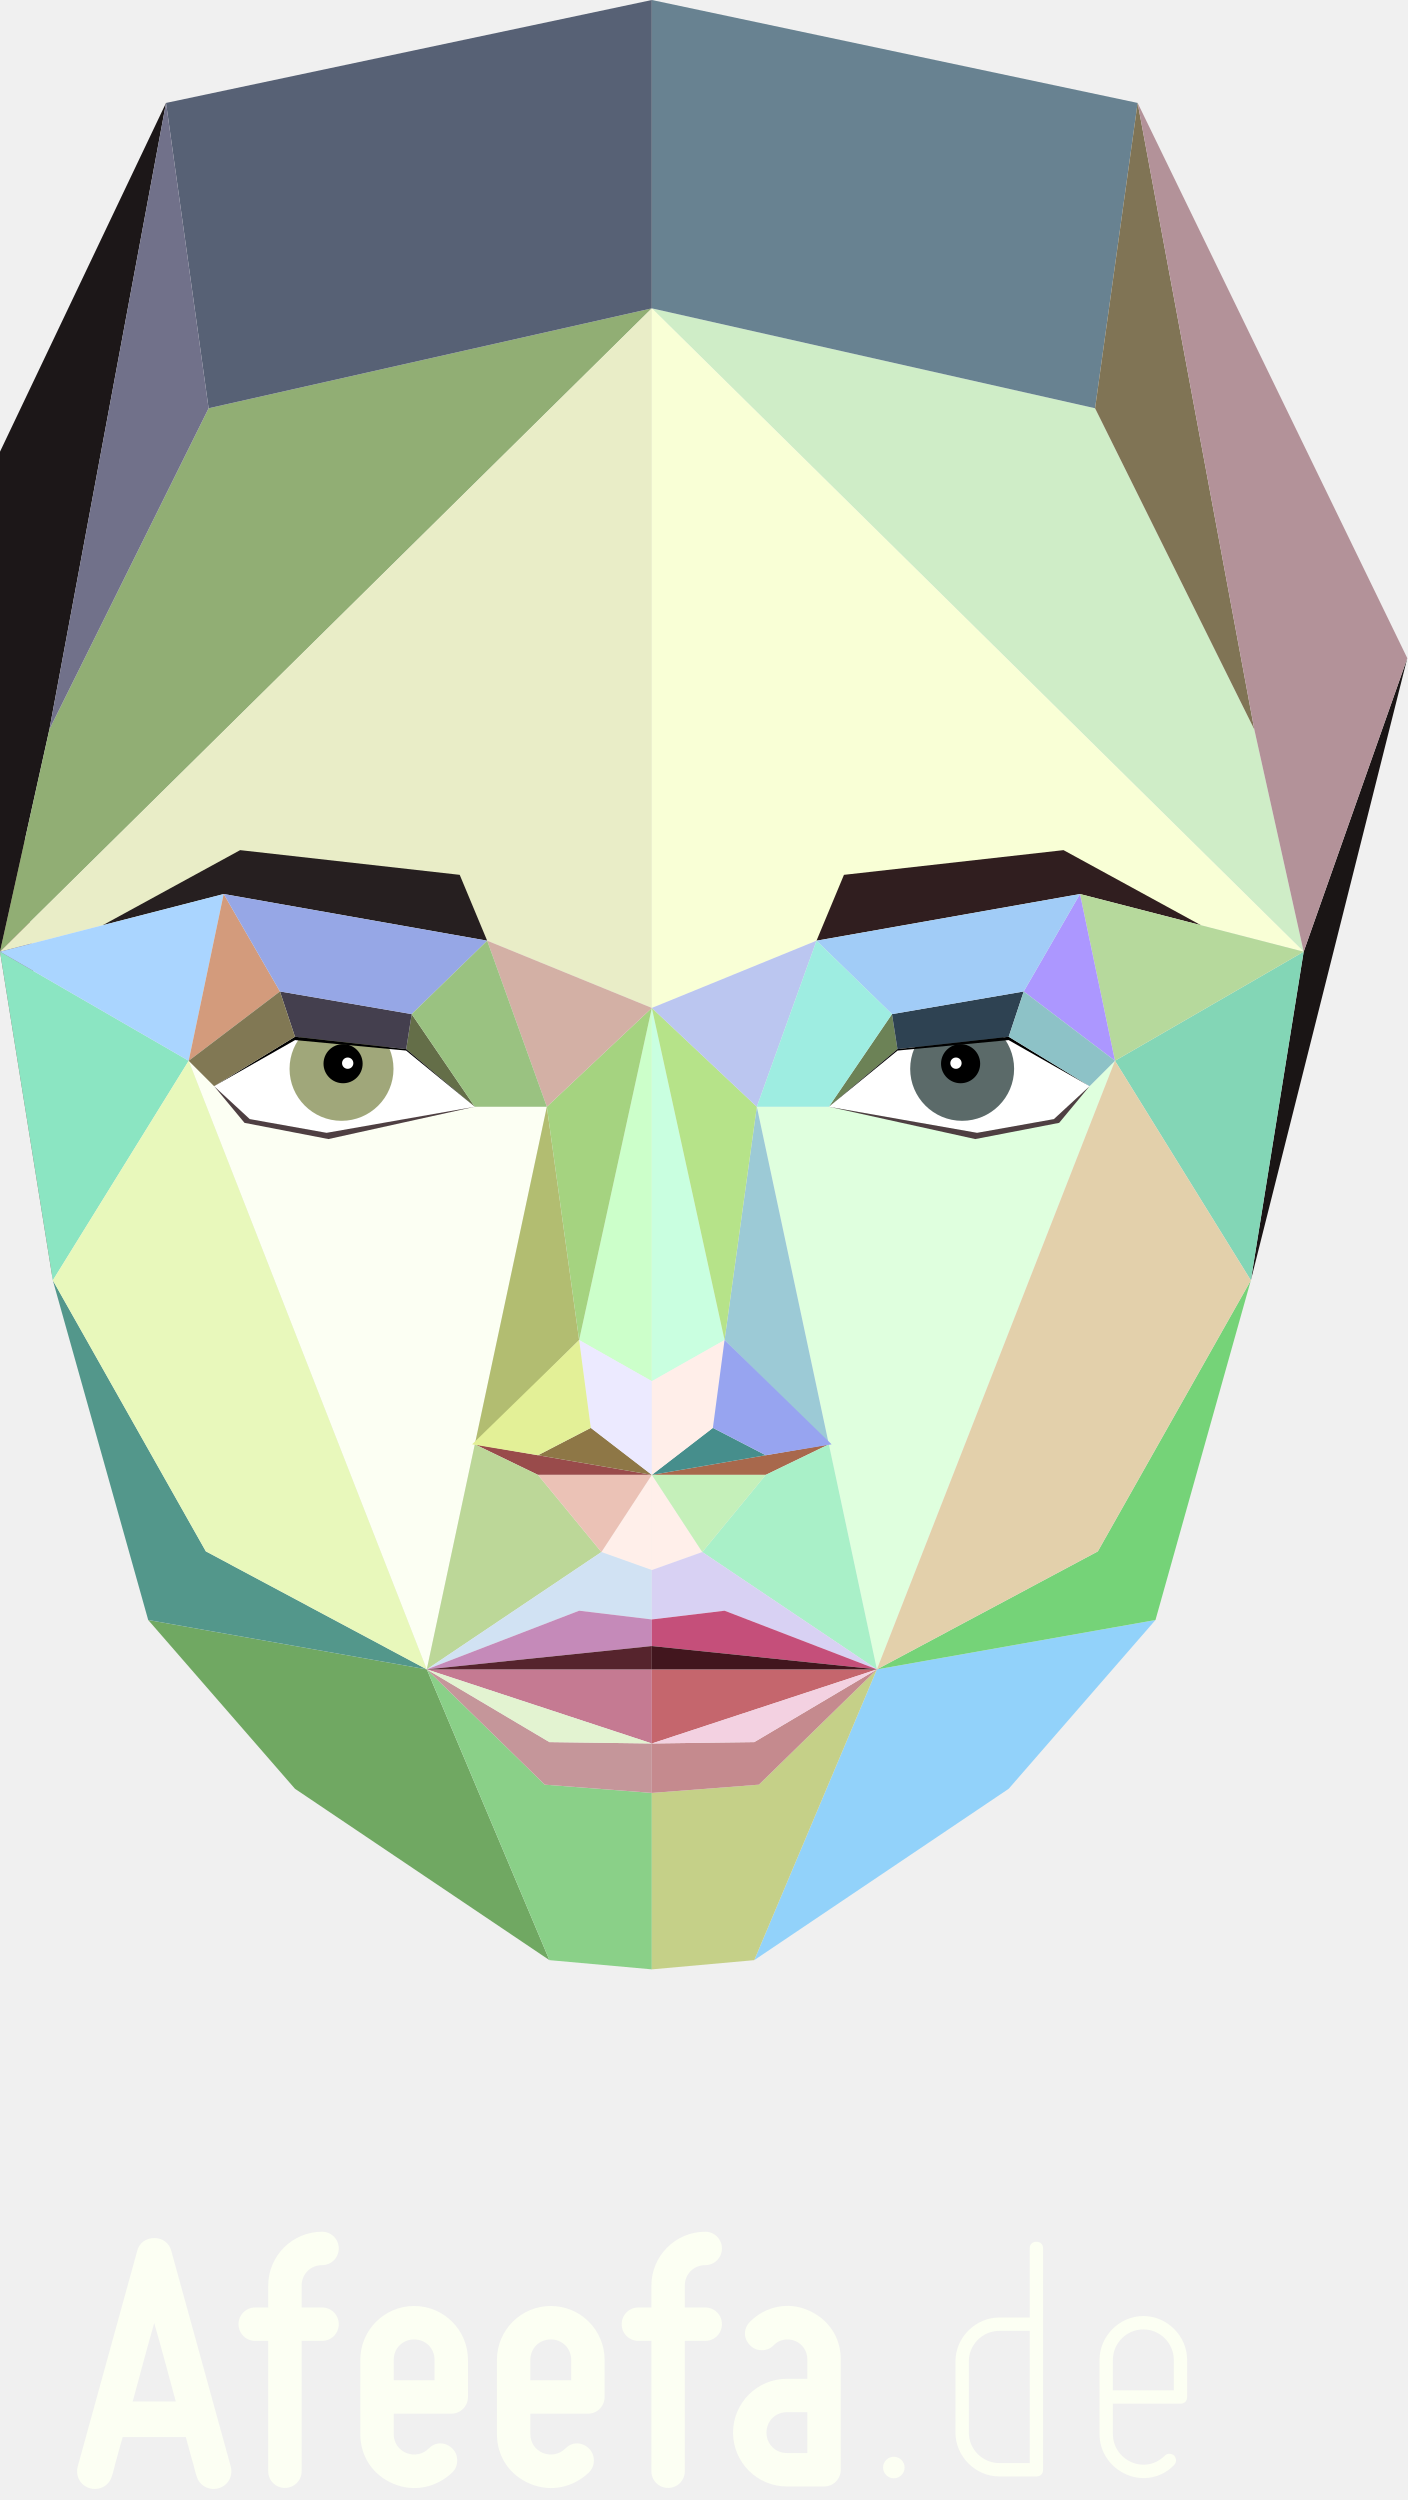
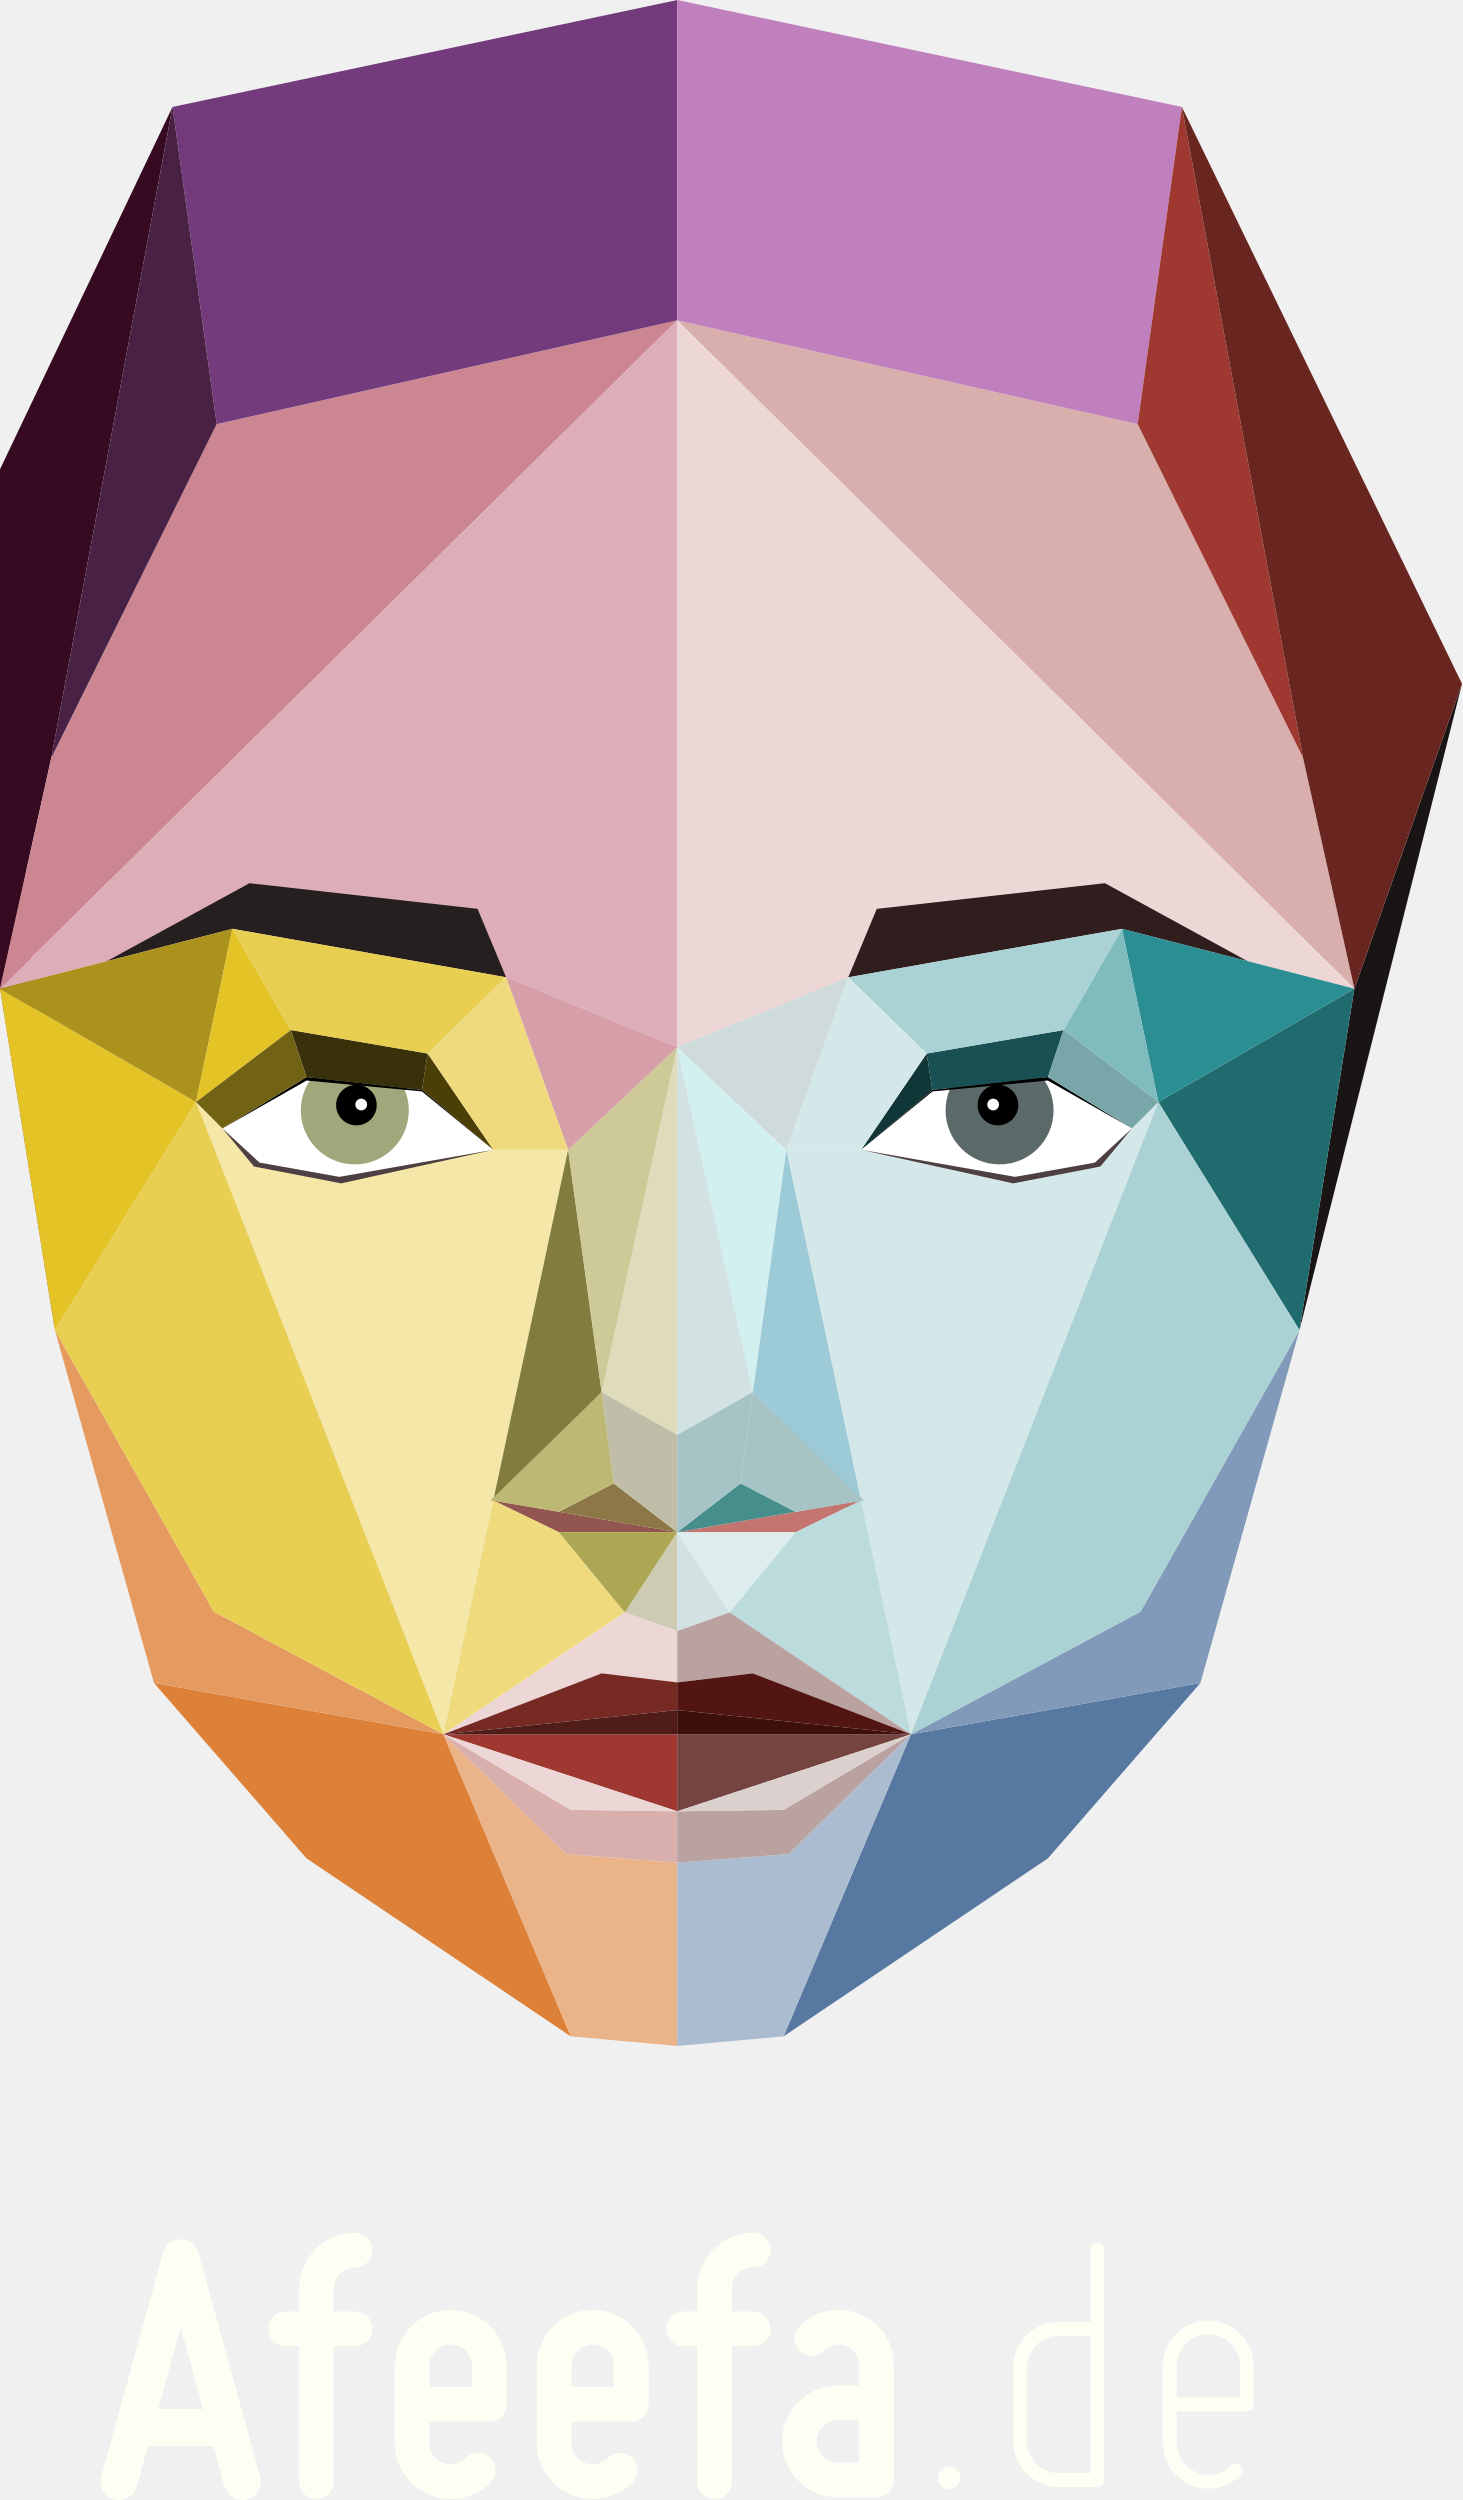
- <svg xmlns="http://www.w3.org/2000/svg" version="1.1" x="0px" y="0px" width="340px" height="604px" viewBox="0 0 340 604" enable-background="new 0 0 340 604" xml:space="preserve">
-   <g id="Ebene_2">
- </g>
-   <g id="Ebene_1">
-     <g id="Neues_Symbol_1_">
- 	</g>
-     <g id="Neues_Symbol">
- 	</g>
+ <svg xmlns="http://www.w3.org/2000/svg" version="1.1" id="Ebene_1" x="0px" y="0px" width="228.658px" height="391px" viewBox="0 0 228.658 391" enable-background="new 0 0 228.658 391" xml:space="preserve">
+   <g>
    <g>
      <g>
-         <polygon fill="#966C6C" points="12.762,309.33 0,109.131 0,229.928    " />
-         <polygon fill="#1C1718" points="0,109.131 40.113,24.866 11.933,176.214 0,229.928    " />
-         <polygon fill="#1A1515" points="302.205,309.33 340,159.009 314.966,229.928    " />
-         <polygon fill="#FCFFF3" points="114.715,267.39 132.118,267.39 103.108,403.323 45.588,256.286 51.721,262.416 60.339,270.375      78.903,273.691    " />
-         <polygon fill="#91AE74" points="157.483,74.497 50.397,98.637 11.933,176.214 0,229.928    " />
-         <polygon fill="#FFFFFF" points="114.715,267.39 98.139,253.468 71.266,250.482 51.721,262.416 60.339,270.375 78.903,273.691         " />
-         <path fill="#A0A77A" d="M95.068,258.23c0,6.935-5.62,12.562-12.558,12.562c-6.937,0-12.555-5.627-12.555-12.562     c0-6.929,5.618-12.557,12.555-12.557C89.448,245.674,95.068,251.302,95.068,258.23z" />
-         <path d="M87.612,256.99c0,2.604-2.116,4.722-4.728,4.722c-2.608,0-4.724-2.117-4.724-4.722c0-2.612,2.115-4.725,4.724-4.725     C85.496,252.266,87.612,254.378,87.612,256.99z" />
-         <path fill="#FFFFFF" d="M85.37,256.862c0,0.757-0.606,1.368-1.365,1.368c-0.757,0-1.366-0.611-1.366-1.368     c0-0.755,0.609-1.366,1.366-1.366C84.764,255.496,85.37,256.107,85.37,256.862z" />
-         <path fill="#FFFFFF" d="M129.965,270.209" />
-         <polygon fill="#646E48" points="99.464,245.01 114.715,267.39 98.139,253.468    " />
-         <polygon fill="#443F4E" points="98.139,253.468 71.266,250.482 67.634,239.539 99.464,245.01    " />
-         <polygon fill="#E9EDC7" points="157.483,74.497 157.483,243.52 117.7,227.273 54.043,215.998 0,229.928    " />
-         <polygon fill="#261F20" points="24.837,223.524 54.043,215.998 117.7,227.273 111.066,211.361 58.016,205.393    " />
-         <polygon fill="#4E3F42" points="51.721,262.416 59.073,271.282 79.345,275.199 114.715,267.39 78.903,273.691 60.339,270.375         " />
-         <polygon points="51.721,262.416 71.29,251.283 98.115,253.816 114.715,267.39 98.139,253.468 71.266,250.482    " />
-         <polygon fill="#70A862" points="35.805,391.393 71.266,432.17 132.742,473.573 103.108,403.323    " />
-         <polygon fill="#8BE5C2" points="0,229.928 12.762,309.33 45.588,256.286    " />
-         <polygon fill="#53978B" points="103.108,403.323 35.805,391.393 12.762,309.33 49.734,374.81    " />
-         <polygon fill="#8AD088" points="132.742,473.573 157.483,475.799 157.483,433.166 131.621,431.175 103.108,403.323    " />
-         <polygon fill="#E8F8BB" points="45.588,256.286 103.108,403.323 49.734,374.81 12.762,309.33    " />
-         <polygon fill="#994B4B" points="157.483,356.33 129.965,356.33 114.715,348.954    " />
-         <polygon fill="#BCD798" points="129.965,356.33 145.299,374.975 103.108,403.323 114.715,348.954    " />
-         <polygon fill="#FFEFEA" points="157.483,356.33 157.483,379.325 145.299,374.975    " />
-         <polygon fill="#EBC2B6" points="145.299,374.975 129.965,356.33 157.483,356.33    " />
-         <polygon fill="#CCFFCA" points="157.483,243.52 139.915,323.755 157.483,333.697    " />
-         <polygon fill="#C5969A" points="103.108,403.323 131.621,431.175 157.483,433.166 157.483,421.225 132.742,420.894    " />
-         <polygon fill="#C57A92" points="157.483,421.225 157.483,403.323 103.108,403.323    " />
-         <polygon fill="#E3F3D1" points="157.483,421.225 103.108,403.323 132.742,420.894    " />
-         <polygon fill="#D1E2F3" points="157.483,379.325 145.299,374.975 103.108,403.323 139.915,389.15 157.483,391.261    " />
-         <polygon fill="#C58AB9" points="157.483,397.686 103.108,403.323 139.915,389.15 157.483,391.261    " />
-         <polygon fill="#56242D" points="157.483,397.686 103.108,403.323 157.483,403.323    " />
-         <polygon fill="#AAD5FF" points="54.043,215.998 0,229.928 45.588,256.286    " />
-         <polygon fill="#D39B7C" points="45.588,256.286 67.634,239.539 54.043,215.998    " />
-         <polygon fill="#96A7E6" points="67.634,239.539 99.464,245.01 117.7,227.273 54.043,215.998    " />
-         <polygon fill="#B2BD71" points="132.118,267.39 139.915,323.755 114.715,348.954    " />
-         <polygon fill="#A5D380" points="132.118,267.39 157.483,243.52 139.915,323.755    " />
-         <polygon fill="#D3B0A5" points="157.483,243.52 117.7,227.273 132.118,267.39    " />
-         <polygon fill="#9AC281" points="114.715,267.39 132.118,267.39 117.7,227.273 99.464,245.01    " />
-         <polygon fill="#817854" points="71.266,250.482 67.634,239.539 45.588,256.286 51.721,262.416    " />
-         <polygon fill="#8E7746" points="157.483,356.33 142.732,344.975 129.965,351.584    " />
-         <polygon fill="#ECEAFF" points="139.915,323.755 142.732,344.975 157.483,356.33 157.483,333.697    " />
-         <polygon fill="#E3F097" points="139.915,323.755 142.732,344.975 129.965,351.584 114.052,348.954    " />
-         <polygon fill="#576175" points="157.483,74.497 50.397,98.637 40.113,24.866 157.483,0    " />
-         <polygon fill="#71718A" points="40.113,24.866 11.933,176.214 50.397,98.637    " />
-         <polygon fill="#DFFFDE" points="200.252,267.39 182.848,267.39 211.858,403.323 269.379,256.286 263.245,262.416      254.626,270.375 236.062,273.691    " />
-         <polygon fill="#CFEDC7" points="157.483,74.497 264.57,98.637 303.035,176.214 314.966,229.928    " />
-         <polygon fill="#FFFFFF" points="200.252,267.39 216.828,253.468 243.701,250.482 263.245,262.416 254.626,270.375      236.062,273.691    " />
-         <path fill="#5B6A69" d="M219.9,258.23c0,6.935,5.617,12.562,12.554,12.562c6.938,0,12.556-5.627,12.556-12.562     c0-6.929-5.618-12.557-12.556-12.557C225.518,245.674,219.9,251.302,219.9,258.23z" />
-         <path d="M227.354,256.99c0,2.604,2.116,4.722,4.729,4.722c2.605,0,4.723-2.117,4.723-4.722c0-2.612-2.117-4.725-4.723-4.725     C229.47,252.266,227.354,254.378,227.354,256.99z" />
-         <path fill="#FFFFFF" d="M229.597,256.862c0,0.757,0.608,1.368,1.364,1.368c0.759,0,1.366-0.611,1.366-1.368     c0-0.755-0.607-1.366-1.366-1.366C230.205,255.496,229.597,256.107,229.597,256.862z" />
-         <path fill="#FFFFFF" d="M185.004,270.209" />
-         <polygon fill="#6C8256" points="215.501,245.01 200.252,267.39 216.828,253.468    " />
-         <polygon fill="#2E4252" points="216.828,253.468 243.701,250.482 247.332,239.539 215.501,245.01    " />
-         <polygon fill="#F9FFD6" points="157.483,74.497 157.483,243.52 197.269,227.273 260.923,215.998 314.966,229.928    " />
-         <polygon fill="#301E1F" points="290.127,223.524 260.923,215.998 197.269,227.273 203.899,211.361 256.948,205.393    " />
-         <polygon fill="#4E3F42" points="263.245,262.416 255.892,271.282 235.621,275.199 200.252,267.39 236.062,273.691      254.626,270.375    " />
-         <polygon points="263.245,262.416 243.677,251.283 216.851,253.816 200.252,267.39 216.828,253.468 243.701,250.482    " />
-         <polygon fill="#92D2FA" points="279.163,391.393 243.701,432.17 182.223,473.573 211.858,403.323    " />
-         <polygon fill="#83D6B6" points="314.966,229.928 302.205,309.33 269.379,256.286    " />
-         <polygon fill="#75D378" points="211.858,403.323 279.163,391.393 302.205,309.33 265.235,374.81    " />
-         <polygon fill="#C5D088" points="182.223,473.573 157.483,475.799 157.483,433.166 183.346,431.175 211.858,403.323    " />
-         <polygon fill="#E3D0AB" points="269.379,256.286 211.858,403.323 265.235,374.81 302.205,309.33    " />
-         <polygon fill="#A8684C" points="157.483,356.33 185.004,356.33 200.252,348.954    " />
-         <polygon fill="#A9F0C8" points="185.004,356.33 169.668,374.975 211.858,403.323 200.252,348.954    " />
-         <polygon fill="#FFEFEA" points="157.483,356.33 157.483,379.325 169.668,374.975    " />
-         <polygon fill="#C5F0BA" points="169.668,374.975 185.004,356.33 157.483,356.33    " />
-         <polygon fill="#C9FFE0" points="157.483,243.52 175.052,323.755 157.483,333.697    " />
-         <polygon fill="#C58A8E" points="211.858,403.323 183.346,431.175 157.483,433.166 157.483,421.225 182.223,420.894    " />
-         <polygon fill="#C5666D" points="157.483,421.225 157.483,403.323 211.858,403.323    " />
-         <polygon fill="#F3D1E1" points="157.483,421.225 211.858,403.323 182.223,420.894    " />
-         <polygon fill="#D8D1F3" points="157.483,379.325 169.668,374.975 211.858,403.323 175.052,389.15 157.483,391.261    " />
-         <polygon fill="#C54F7A" points="157.483,397.686 211.858,403.323 175.052,389.15 157.483,391.261    " />
-         <polygon fill="#42161E" points="157.483,397.686 211.858,403.323 157.483,403.323    " />
-         <polygon fill="#B6D99C" points="260.923,215.998 314.966,229.928 269.379,256.286    " />
-         <polygon fill="#AC97FF" points="269.379,256.286 247.332,239.539 260.923,215.998    " />
-         <polygon fill="#A1CCF7" points="247.332,239.539 215.501,245.01 197.269,227.273 260.923,215.998    " />
-         <polygon fill="#9CCAD6" points="182.848,267.39 175.052,323.755 200.252,348.954    " />
-         <polygon fill="#B6E389" points="182.848,267.39 157.483,243.52 175.052,323.755    " />
-         <polygon fill="#BBC6F0" points="157.483,243.52 197.269,227.273 182.848,267.39    " />
-         <polygon fill="#9EEDE1" points="200.252,267.39 182.848,267.39 197.269,227.273 215.501,245.01    " />
-         <polygon fill="#8DC2C7" points="243.701,250.482 247.332,239.539 269.379,256.286 263.245,262.416    " />
-         <polygon fill="#468E8C" points="157.483,356.33 172.235,344.975 185.004,351.584    " />
-         <polygon fill="#FFEEE9" points="175.052,323.755 172.235,344.975 157.483,356.33 157.483,333.697    " />
-         <polygon fill="#97A4F0" points="175.052,323.755 172.235,344.975 185.004,351.584 200.915,348.954    " />
-         <polygon fill="#688291" points="157.483,74.497 264.57,98.637 274.852,24.866 157.483,0    " />
-         <polygon fill="#807455" points="274.852,24.866 303.035,176.214 264.57,98.637    " />
-         <polygon fill="#B39299" points="340,159.009 274.852,24.866 303.035,176.214 314.966,229.928    " />
+         <path fill="#FCFFF3" d="M38.7,390.896c-1.629,0.422-3.137-0.482-3.56-1.992c-0.181-0.482-0.302-1.086-0.483-1.748     c-0.301-1.146-0.783-2.717-1.267-4.586H23.134c-0.543,1.869-0.965,3.439-1.267,4.586c-0.181,0.662-0.302,1.266-0.483,1.748     c-0.422,1.51-1.93,2.414-3.559,1.992c-1.509-0.422-2.414-1.932-1.991-3.561l9.653-34.992c0.301-1.268,1.388-2.113,2.775-2.113     c1.387,0,2.474,0.846,2.775,2.113l9.652,34.992C41.113,388.965,40.208,390.475,38.7,390.896z M28.263,364.047     c-1.146,3.922-2.354,8.568-3.5,12.73h6.999C30.615,372.615,29.409,367.969,28.263,364.047z" />
+         <path fill="#FCFFF3" d="M41.956,364.229c0-1.508,1.206-2.715,2.715-2.715h2.111v-3.561c0-4.826,3.922-8.748,8.748-8.748     c1.509,0,2.715,1.207,2.715,2.715c0,1.51-1.206,2.717-2.715,2.717c-1.87,0-3.318,1.447-3.318,3.316v3.561h3.318     c1.509,0,2.715,1.207,2.715,2.715s-1.206,2.715-2.715,2.715h-3.318v21.178c0,1.508-1.206,2.715-2.715,2.715     c-1.508,0-2.715-1.207-2.715-2.715v-21.178h-2.111C43.162,366.943,41.956,365.736,41.956,364.229z" />
+         <path fill="#FCFFF3" d="M61.743,382.088v-12.066c0-4.828,3.922-8.75,8.748-8.75s8.748,3.922,8.748,8.75v6.033     c0,1.508-1.207,2.715-2.715,2.715h-9.352v3.318c0,1.387,0.784,2.533,2.051,3.076c1.268,0.482,2.655,0.242,3.621-0.725     c0.543-0.543,1.146-0.844,1.869-0.844c0.785,0,1.449,0.301,1.992,0.844s0.783,1.207,0.783,1.932s-0.24,1.387-0.783,1.93     c-2.596,2.475-6.215,3.26-9.533,1.871C63.794,388.785,61.743,385.707,61.743,382.088z M67.173,370.021v3.318h6.637v-3.318     c0-1.871-1.448-3.318-3.318-3.318C68.62,366.703,67.173,368.15,67.173,370.021z" />
+         <path fill="#FCFFF3" d="M83.943,382.088v-12.066c0-4.828,3.922-8.75,8.749-8.75c4.826,0,8.748,3.922,8.748,8.75v6.033     c0,1.508-1.207,2.715-2.715,2.715h-9.352v3.318c0,1.387,0.783,2.533,2.051,3.076c1.268,0.482,2.654,0.242,3.62-0.725     c0.543-0.543,1.146-0.844,1.87-0.844c0.784,0,1.448,0.301,1.991,0.844s0.784,1.207,0.784,1.932s-0.241,1.387-0.784,1.93     c-2.595,2.475-6.214,3.26-9.532,1.871C85.995,388.785,83.943,385.707,83.943,382.088z M89.374,370.021v3.318h6.637v-3.318     c0-1.871-1.449-3.318-3.318-3.318C90.821,366.703,89.374,368.15,89.374,370.021z" />
+         <path fill="#FCFFF3" d="M104.214,364.229c0-1.508,1.206-2.715,2.715-2.715h2.111v-3.561c0-4.826,3.922-8.748,8.748-8.748     c1.508,0,2.715,1.207,2.715,2.715c0,1.51-1.207,2.717-2.715,2.717c-1.87,0-3.318,1.447-3.318,3.316v3.561h3.318     c1.508,0,2.715,1.207,2.715,2.715s-1.207,2.715-2.715,2.715h-3.318v21.178c0,1.508-1.206,2.715-2.715,2.715     c-1.508,0-2.715-1.207-2.715-2.715v-21.178h-2.111C105.42,366.943,104.214,365.736,104.214,364.229z" />
+         <path fill="#FCFFF3" d="M134.378,369.9c0-1.268-0.783-2.475-1.99-2.957s-2.594-0.24-3.5,0.725     c-0.543,0.543-1.146,0.783-1.93,0.783c-0.725,0-1.328-0.24-1.871-0.783s-0.844-1.207-0.844-1.932c0-0.723,0.301-1.387,0.844-1.93     c2.475-2.475,6.154-3.258,9.352-1.871c3.318,1.389,5.369,4.404,5.369,7.965v17.979c0,1.51-1.205,2.715-2.715,2.715h-6.033     c-4.826,0-8.748-3.922-8.748-8.748s3.922-8.748,8.748-8.748h3.318V369.9z M127.741,381.846c0,1.871,1.449,3.318,3.318,3.318     h3.318v-6.637h-3.318C129.19,378.527,127.741,379.977,127.741,381.846z" />
      </g>
      <g>
-         <path fill="#FCFFF3" d="M52.785,601.177c-2.42,0.63-4.669-0.718-5.296-2.959c-0.27-0.719-0.444-1.618-0.715-2.599     c-0.452-1.71-1.165-4.04-1.886-6.824H29.641c-0.811,2.784-1.439,5.114-1.886,6.824c-0.268,0.98-0.451,1.88-0.72,2.599     c-0.628,2.241-2.867,3.589-5.29,2.959c-2.246-0.628-3.588-2.867-2.961-5.29l14.354-52.031c0.451-1.886,2.061-3.143,4.125-3.143     c2.062,0,3.678,1.257,4.13,3.143l14.353,52.031C56.374,598.31,55.025,600.549,52.785,601.177z M37.263,561.257     c-1.702,5.829-3.497,12.736-5.199,18.931h10.403C40.764,573.993,38.97,567.086,37.263,561.257z" />
-         <path fill="#FCFFF3" d="M57.628,561.527c0-2.248,1.793-4.041,4.032-4.041h3.144v-5.288c0-7.178,5.828-13.012,13.003-13.012     c2.246,0,4.04,1.794,4.04,4.039c0,2.239-1.794,4.034-4.04,4.034c-2.777,0-4.93,2.153-4.93,4.938v5.288h4.93     c2.246,0,4.04,1.793,4.04,4.041c0,2.238-1.794,4.033-4.04,4.033h-4.93v31.493c0,2.239-1.794,4.032-4.039,4.032     c-2.241,0-4.034-1.793-4.034-4.032v-31.493H61.66C59.421,565.561,57.628,563.766,57.628,561.527z" />
-         <path fill="#FCFFF3" d="M87.049,588.083v-17.947c0-7.176,5.828-13.01,13.004-13.01c7.182,0,13.009,5.834,13.009,13.01v8.971     c0,2.245-1.794,4.04-4.032,4.04H95.123v4.937c0,2.063,1.164,3.765,3.05,4.57c1.88,0.72,3.948,0.358,5.383-1.074     c0.805-0.807,1.7-1.257,2.782-1.257c1.164,0,2.147,0.45,2.959,1.257c0.806,0.807,1.166,1.794,1.166,2.867     c0,1.082-0.36,2.069-1.166,2.875c-3.856,3.679-9.244,4.846-14.174,2.782C90.101,598.041,87.049,593.464,87.049,588.083z      M95.123,570.136v4.938h9.866v-4.938c0-2.781-2.155-4.93-4.937-4.93C97.275,565.206,95.123,567.354,95.123,570.136z" />
-         <path fill="#FCFFF3" d="M120.059,588.083v-17.947c0-7.176,5.827-13.01,13.01-13.01c7.178,0,13.003,5.834,13.003,13.01v8.971     c0,2.245-1.793,4.04-4.032,4.04h-13.907v4.937c0,2.063,1.165,3.765,3.052,4.57c1.885,0.72,3.948,0.358,5.381-1.074     c0.806-0.807,1.703-1.257,2.784-1.257c1.164,0,2.152,0.45,2.958,1.257c0.804,0.807,1.166,1.794,1.166,2.867     c0,1.082-0.362,2.069-1.166,2.875c-3.854,3.679-9.238,4.846-14.175,2.782C123.108,598.041,120.059,593.464,120.059,588.083z      M128.132,570.136v4.938H138v-4.938c0-2.781-2.155-4.93-4.932-4.93C130.286,565.206,128.132,567.354,128.132,570.136z" />
-         <path fill="#FCFFF3" d="M150.2,561.527c0-2.248,1.793-4.041,4.032-4.041h3.146v-5.288c0-7.178,5.827-13.012,13.009-13.012     c2.238,0,4.032,1.794,4.032,4.039c0,2.239-1.794,4.034-4.032,4.034c-2.785,0-4.937,2.153-4.937,4.938v5.288h4.937     c2.238,0,4.032,1.793,4.032,4.041c0,2.238-1.794,4.033-4.032,4.033h-4.937v31.493c0,2.239-1.795,4.032-4.04,4.032     c-2.239,0-4.032-1.793-4.032-4.032v-31.493h-3.146C151.993,565.561,150.2,563.766,150.2,561.527z" />
-         <path fill="#FCFFF3" d="M195.048,569.96c0-1.886-1.165-3.681-2.96-4.399c-1.793-0.713-3.856-0.354-5.198,1.08     c-0.811,0.804-1.708,1.165-2.875,1.165c-1.074,0-1.971-0.361-2.782-1.165c-0.806-0.807-1.251-1.793-1.251-2.875     c0-1.073,0.445-2.063,1.251-2.867c3.679-3.681,9.153-4.846,13.906-2.784c4.938,2.064,7.988,6.549,7.988,11.846v26.732     c0,2.239-1.794,4.04-4.039,4.04h-8.97c-7.178,0-13.011-5.834-13.011-13.009c0-7.178,5.833-13.01,13.011-13.01h4.93V569.96z      M185.182,587.724c0,2.774,2.152,4.93,4.937,4.93h4.93v-9.868h-4.93C187.334,582.785,185.182,584.94,185.182,587.724z" />
-         <path fill="#FCFFF3" d="M215.951,593.551c1.434,0,2.6,1.17,2.6,2.604c0,1.436-1.166,2.601-2.6,2.601     c-1.435,0-2.6-1.165-2.6-2.601C213.352,594.721,214.517,593.551,215.951,593.551z" />
-         <path fill="#FCFFF3" d="M230.838,587.724v-17.228c0-5.742,4.843-10.587,10.586-10.587h7.358v-16.684     c0-0.987,0.63-1.616,1.612-1.616c0.988,0,1.616,0.629,1.616,1.616v53.467c0,0.988-0.628,1.617-1.616,1.617h-8.971     C235.681,598.31,230.838,593.464,230.838,587.724z M234.071,570.496v17.228c0,4.032,3.319,7.353,7.353,7.353h7.358v-31.938     h-7.358C237.391,563.139,234.071,566.457,234.071,570.496z" />
-         <path fill="#FCFFF3" d="M265.646,588.083v-17.947c0-5.74,4.839-10.586,10.581-10.586s10.586,4.846,10.586,10.586v8.971     c0,0.987-0.627,1.617-1.609,1.617h-16.328v7.359c0,2.961,1.793,5.65,4.575,6.815c2.776,1.166,5.829,0.536,7.98-1.616     c0.269-0.271,0.629-0.445,1.082-0.445c0.443,0,0.896,0.175,1.163,0.445c0.269,0.269,0.446,0.72,0.446,1.164     c0,0.452-0.178,0.813-0.446,1.082c-2.965,3.135-7.535,4.032-11.482,2.329C268.246,596.154,265.646,592.386,265.646,588.083z      M268.876,570.136v7.361h14.711v-7.361c0-4.032-3.319-7.353-7.359-7.353C272.194,562.783,268.876,566.104,268.876,570.136z" />
+         <path fill="#FCFFF3" d="M148.437,385.768c0.967,0,1.75,0.785,1.75,1.75s-0.783,1.75-1.75,1.75c-0.965,0-1.75-0.785-1.75-1.75     S147.472,385.768,148.437,385.768z" />
+         <path fill="#FCFFF3" d="M158.45,381.846v-11.584c0-3.861,3.258-7.119,7.119-7.119h4.947V351.92c0-0.662,0.422-1.086,1.086-1.086     s1.086,0.424,1.086,1.086v35.959c0,0.664-0.422,1.086-1.086,1.086h-6.033C161.708,388.965,158.45,385.707,158.45,381.846z      M160.622,370.262v11.584c0,2.715,2.232,4.947,4.947,4.947h4.947v-21.479h-4.947     C162.854,365.314,160.622,367.547,160.622,370.262z" />
+         <path fill="#FCFFF3" d="M181.858,382.088v-12.066c0-3.861,3.258-7.119,7.119-7.119s7.119,3.258,7.119,7.119v6.033     c0,0.662-0.422,1.086-1.086,1.086h-10.98v4.947c0,1.99,1.205,3.801,3.076,4.584c1.871,0.785,3.922,0.363,5.369-1.086     c0.182-0.18,0.424-0.301,0.725-0.301s0.604,0.121,0.785,0.301c0.18,0.182,0.301,0.484,0.301,0.785s-0.121,0.543-0.301,0.725     c-1.992,2.111-5.068,2.715-7.723,1.568C183.606,387.518,181.858,384.982,181.858,382.088z M184.03,370.021v4.947h9.895v-4.947     c0-2.715-2.232-4.947-4.947-4.947S184.03,367.307,184.03,370.021z" />
      </g>
    </g>
  </g>
+   <g>
+     <polygon fill="#966C6C" points="8.585,208.033 0.001,73.393 0.001,154.631  " />
+     <polygon fill="#360A21" points="0.001,73.393 26.979,16.723 8.027,118.51 0.001,154.631  " />
+     <polygon fill="#1A1515" points="203.24,208.033 228.658,106.936 211.822,154.631  " />
+     <polygon fill="#F4E7A8" points="77.147,179.827 88.854,179.827 69.345,271.246 30.66,172.357 34.782,176.483 40.581,181.834    53.067,184.063  " />
+     <polygon fill="#CC8692" points="105.913,50.1 33.892,66.334 8.027,118.51 0.001,154.631  " />
+     <polygon fill="#FFFFFF" points="77.147,179.827 66,170.462 47.93,168.455 34.782,176.483 40.581,181.834 53.067,184.063  " />
+     <path fill="#A0A77A" d="M63.937,173.667c0,4.664-3.779,8.444-8.444,8.444c-4.664,0-8.446-3.78-8.446-8.444   c0-4.663,3.782-8.444,8.446-8.444C60.157,165.223,63.937,169.004,63.937,173.667" />
+     <path d="M58.921,172.831c0,1.755-1.423,3.179-3.178,3.179c-1.756,0-3.177-1.424-3.177-3.179s1.421-3.178,3.177-3.178   C57.498,169.653,58.921,171.076,58.921,172.831" />
+     <path fill="#FFFFFF" d="M57.415,172.747c0,0.507-0.41,0.92-0.918,0.92c-0.51,0-0.922-0.413-0.922-0.92s0.412-0.92,0.922-0.92   C57.005,171.827,57.415,172.24,57.415,172.747" />
+     <polygon fill="#4C3F05" points="66.89,164.776 77.147,179.827 65.999,170.463  " />
+     <polygon fill="#39310A" points="65.999,170.462 47.931,168.455 45.485,161.098 66.891,164.775  " />
+     <polygon fill="#DDAEB7" points="105.913,50.1 105.913,163.773 79.154,152.847 36.345,145.266 0.001,154.631  " />
+     <polygon fill="#261F20" points="16.704,150.326 36.345,145.266 79.154,152.848 74.695,142.145 39.019,138.131  " />
+     <polygon fill="#4E3F42" points="34.782,176.483 39.729,182.446 53.359,185.08 77.147,179.828 53.066,184.063 40.581,181.834  " />
+     <polygon points="34.782,176.483 47.946,168.996 65.984,170.699 77.147,179.828 65.999,170.463 47.93,168.455  " />
+     <polygon fill="#DE8138" points="24.081,263.219 47.931,290.645 89.271,318.488 69.346,271.246  " />
+     <polygon fill="#E4C326" points="0.001,154.631 8.585,208.033 30.659,172.357  " />
+     <polygon fill="#E59A60" points="69.345,271.246 24.081,263.219 8.584,208.033 33.447,252.07  " />
+     <polygon fill="#EBB388" points="89.272,318.488 105.913,319.985 105.913,291.313 88.521,289.976 69.345,271.246  " />
+     <polygon fill="#E9CF51" points="30.659,172.357 69.346,271.246 33.446,252.07 8.585,208.033  " />
+     <polygon fill="#925550" points="105.913,239.639 87.405,239.639 77.147,234.679  " />
+     <polygon fill="#EFDB7D" points="87.405,239.639 97.719,252.182 69.345,271.246 77.147,234.679  " />
+     <polygon fill="#CDCBB2" points="105.913,239.639 105.913,255.107 97.719,252.182  " />
+     <polygon fill="#ADA753" points="97.718,252.182 87.405,239.639 105.912,239.639  " />
+     <polygon fill="#DEDCBA" points="105.913,163.773 94.097,217.732 105.913,224.421  " />
+     <polygon fill="#D8AFAC" points="69.345,271.246 88.521,289.975 105.912,291.313 105.912,283.286 89.272,283.063  " />
+     <polygon fill="#9E3830" points="105.913,283.286 105.913,271.246 69.346,271.246  " />
+     <polygon fill="#ECD7D6" points="105.913,283.286 69.346,271.246 89.271,283.063  " />
+     <polygon fill="#ECD7D6" points="105.913,255.107 97.719,252.182 69.346,271.246 94.097,261.714 105.913,263.131  " />
+     <polygon fill="#772A24" points="105.913,267.455 69.346,271.246 94.097,261.714 105.913,263.131  " />
+     <polygon fill="#4F1C18" points="105.913,267.455 69.346,271.246 105.913,271.246  " />
+     <polygon fill="#AB921D" points="36.345,145.266 0,154.631 30.659,172.357  " />
+     <polygon fill="#E4C326" points="30.659,172.357 45.485,161.098 36.345,145.266  " />
+     <polygon fill="#E9CF51" points="45.485,161.098 66.89,164.777 79.155,152.847 36.344,145.266  " />
+     <polygon fill="#827D3E" points="88.854,179.827 94.096,217.732 77.147,234.679  " />
+     <polygon fill="#CECA98" points="88.854,179.827 105.913,163.773 94.096,217.732  " />
+     <polygon fill="#D69EA8" points="105.913,163.773 79.154,152.847 88.854,179.828  " />
+     <polygon fill="#EFDB7D" points="77.147,179.827 88.854,179.827 79.155,152.848 66.89,164.776  " />
+     <polygon fill="#726213" points="47.931,168.455 45.486,161.098 30.659,172.357 34.783,176.482  " />
+     <polygon fill="#8E7746" points="105.913,239.639 95.99,232.002 87.405,236.447  " />
+     <polygon fill="#C0BEA8" points="94.097,217.732 95.991,232.003 105.912,239.639 105.912,224.421  " />
+     <polygon fill="#BDB975" points="94.097,217.732 95.991,232.003 87.406,236.447 76.702,234.679  " />
+     <polygon fill="#733B7C" points="105.913,50.1 33.892,66.334 26.979,16.723 105.913,0  " />
+     <polygon fill="#492144" points="26.979,16.723 8.028,118.51 33.892,66.334  " />
+     <polygon fill="#D5E8E9" points="134.676,179.827 122.969,179.827 142.479,271.246 181.164,172.357 177.04,176.483 171.241,181.834    158.755,184.063  " />
+     <polygon fill="#D8AFAC" points="105.913,50.1 177.932,66.334 203.798,118.51 211.822,154.631  " />
+     <polygon fill="#FFFFFF" points="134.676,179.827 145.824,170.462 163.895,168.455 177.04,176.483 171.241,181.834 158.755,184.063     " />
+     <path fill="#5B6A69" d="M147.887,173.667c0,4.664,3.78,8.444,8.444,8.444c4.665,0,8.446-3.78,8.446-8.444   c0-4.663-3.781-8.444-8.446-8.444C151.667,165.223,147.887,169.004,147.887,173.667" />
+     <path d="M152.902,172.831c0,1.755,1.424,3.179,3.179,3.179c1.754,0,3.176-1.424,3.176-3.179s-1.422-3.178-3.176-3.178   C154.326,169.653,152.902,171.076,152.902,172.831" />
+     <path fill="#FFFFFF" d="M154.408,172.747c0,0.507,0.411,0.92,0.92,0.92s0.92-0.413,0.92-0.92s-0.411-0.92-0.92-0.92   S154.408,172.24,154.408,172.747" />
+     <polygon fill="#103637" points="144.932,164.776 134.676,179.827 145.825,170.463  " />
+     <polygon fill="#185053" points="145.824,170.462 163.894,168.455 166.338,161.098 144.932,164.775  " />
+     <polygon fill="#ECD7D6" points="105.913,50.1 105.913,163.773 132.67,152.847 175.479,145.266 211.822,154.631  " />
+     <polygon fill="#301E1F" points="195.117,150.326 175.479,145.266 132.67,152.848 137.128,142.145 172.804,138.131  " />
+     <polygon fill="#4E3F42" points="177.041,176.483 172.093,182.446 158.464,185.08 134.677,179.828 158.756,184.063 171.241,181.834     " />
+     <polygon points="177.041,176.483 163.879,168.996 145.839,170.699 134.677,179.828 145.824,170.463 163.895,168.455  " />
+     <polygon fill="#5779A1" points="187.744,263.219 163.894,290.645 122.552,318.488 142.479,271.246  " />
+     <polygon fill="#206B6E" points="211.822,154.631 203.24,208.033 181.165,172.357  " />
+     <polygon fill="#819AB9" points="142.479,271.246 187.744,263.219 203.24,208.033 178.378,252.07  " />
+     <polygon fill="#ABBCD0" points="122.551,318.488 105.912,319.985 105.912,291.313 123.305,289.976 142.479,271.246  " />
+     <polygon fill="#AAD2D4" points="181.164,172.357 142.479,271.246 178.379,252.07 203.239,208.033  " />
+     <polygon fill="#C57570" points="105.913,239.639 124.419,239.639 134.677,234.679  " />
+     <polygon fill="#BBDBDD" points="124.418,239.639 114.105,252.182 142.479,271.246 134.677,234.679  " />
+     <polygon fill="#D2E1E2" points="105.913,239.639 105.913,255.107 114.105,252.182  " />
+     <polygon fill="#DDEDEE" points="114.106,252.182 124.419,239.639 105.913,239.639  " />
+     <polygon fill="#D2E1E2" points="105.913,163.773 117.729,217.732 105.913,224.421  " />
+     <polygon fill="#BAA2A0" points="142.479,271.246 123.304,289.975 105.913,291.313 105.913,283.286 122.551,283.063  " />
+     <polygon fill="#744440" points="105.913,283.286 105.913,271.246 142.479,271.246  " />
+     <polygon fill="#DCD0CF" points="105.913,283.286 142.479,271.246 122.552,283.063  " />
+     <polygon fill="#BAA2A0" points="105.913,255.107 114.105,252.182 142.479,271.246 117.729,261.714 105.913,263.131  " />
+     <polygon fill="#521511" points="105.913,267.455 142.479,271.246 117.729,261.714 105.913,263.131  " />
+     <polygon fill="#3D100C" points="105.913,267.455 142.479,271.246 105.913,271.246  " />
+     <polygon fill="#2B8E93" points="175.48,145.266 211.823,154.631 181.165,172.357  " />
+     <polygon fill="#80BBBE" points="181.164,172.357 166.338,161.098 175.479,145.266  " />
+     <polygon fill="#AAD2D4" points="166.338,161.098 144.933,164.777 132.669,152.847 175.48,145.266  " />
+     <polygon fill="#9CCAD6" points="122.969,179.827 117.729,217.732 134.676,234.679  " />
+     <polygon fill="#D3F0F1" points="122.969,179.827 105.912,163.773 117.729,217.732  " />
+     <polygon fill="#CFDADA" points="105.913,163.773 132.67,152.847 122.97,179.828  " />
+     <polygon fill="#D5E8E9" points="134.676,179.827 122.969,179.827 132.669,152.848 144.933,164.776  " />
+     <polygon fill="#79A6A8" points="163.895,168.455 166.337,161.098 181.165,172.357 177.04,176.482  " />
+     <polygon fill="#468E8C" points="105.913,239.639 115.835,232.002 124.419,236.447  " />
+     <polygon fill="#A6C4C5" points="117.729,217.732 115.834,232.003 105.913,239.639 105.913,224.421  " />
+     <polygon fill="#A6C4C5" points="117.729,217.732 115.834,232.003 124.418,236.447 135.122,234.679  " />
+     <polygon fill="#C07FBD" points="105.913,50.1 177.932,66.334 184.844,16.723 105.913,0  " />
+     <polygon fill="#9E3830" points="184.844,16.723 203.797,118.51 177.932,66.334  " />
+     <polygon fill="#692620" points="228.658,106.937 184.844,16.723 203.798,118.51 211.822,154.631  " />
+   </g>
</svg>
